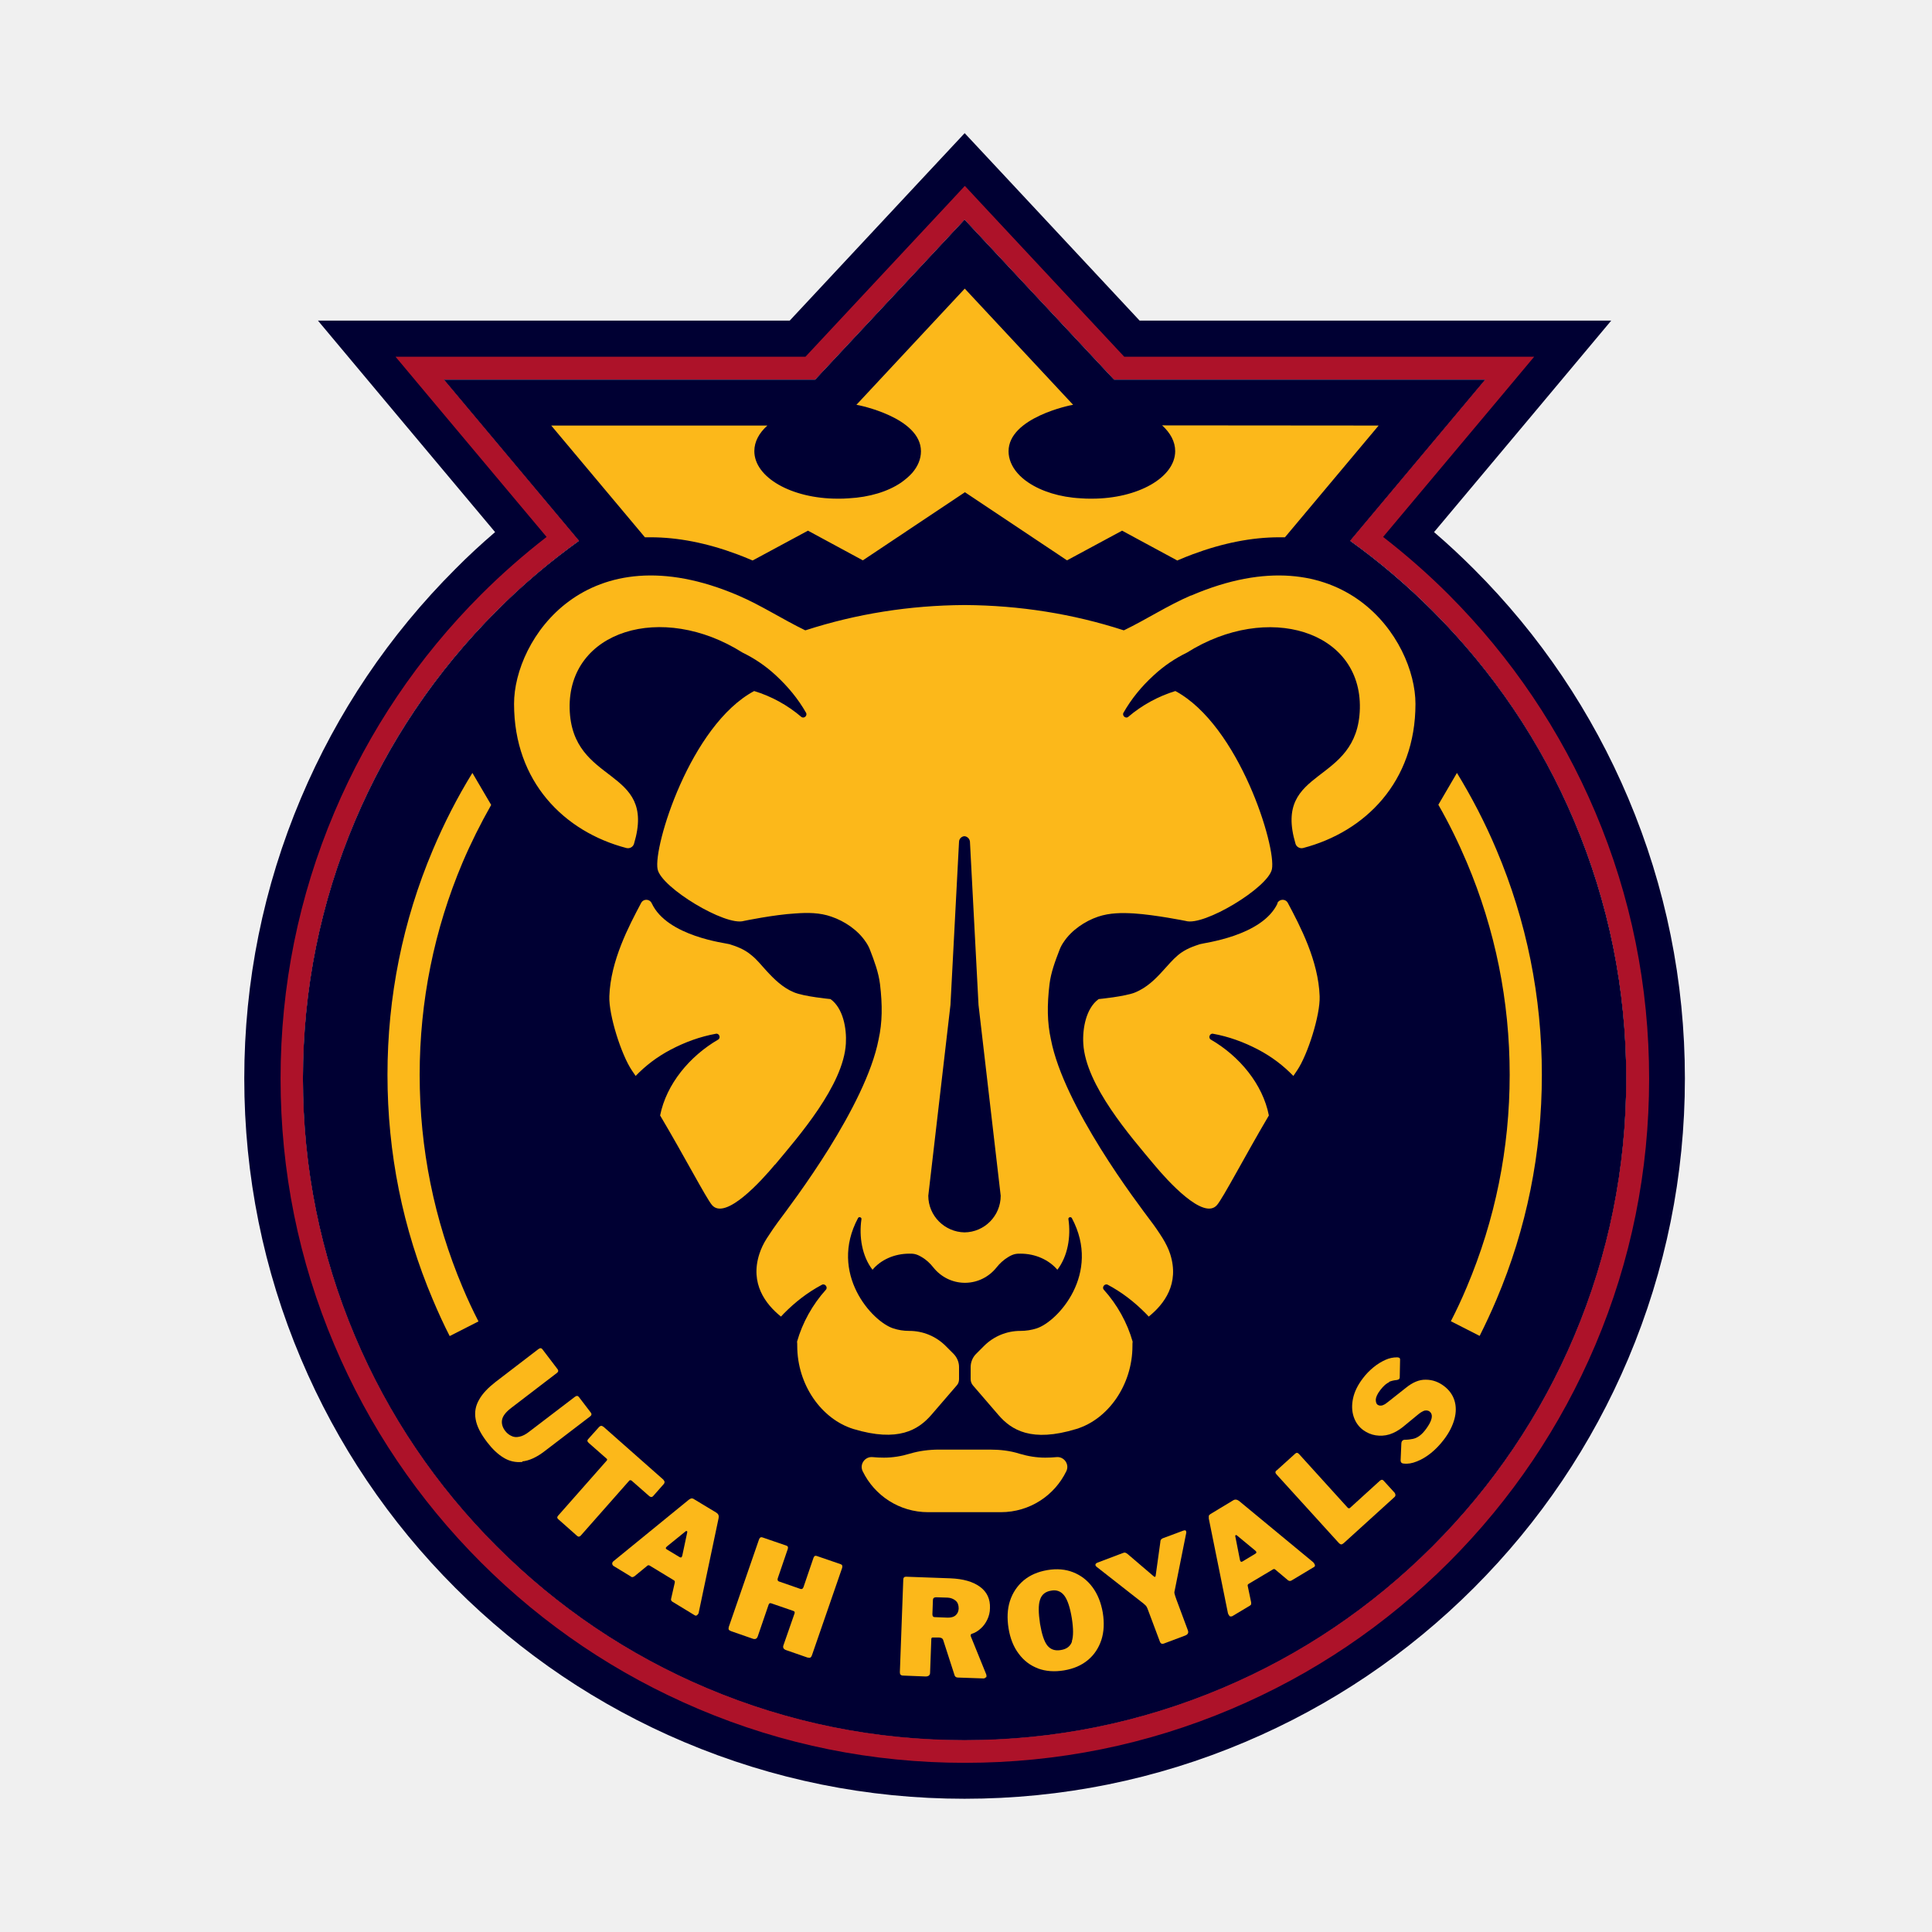
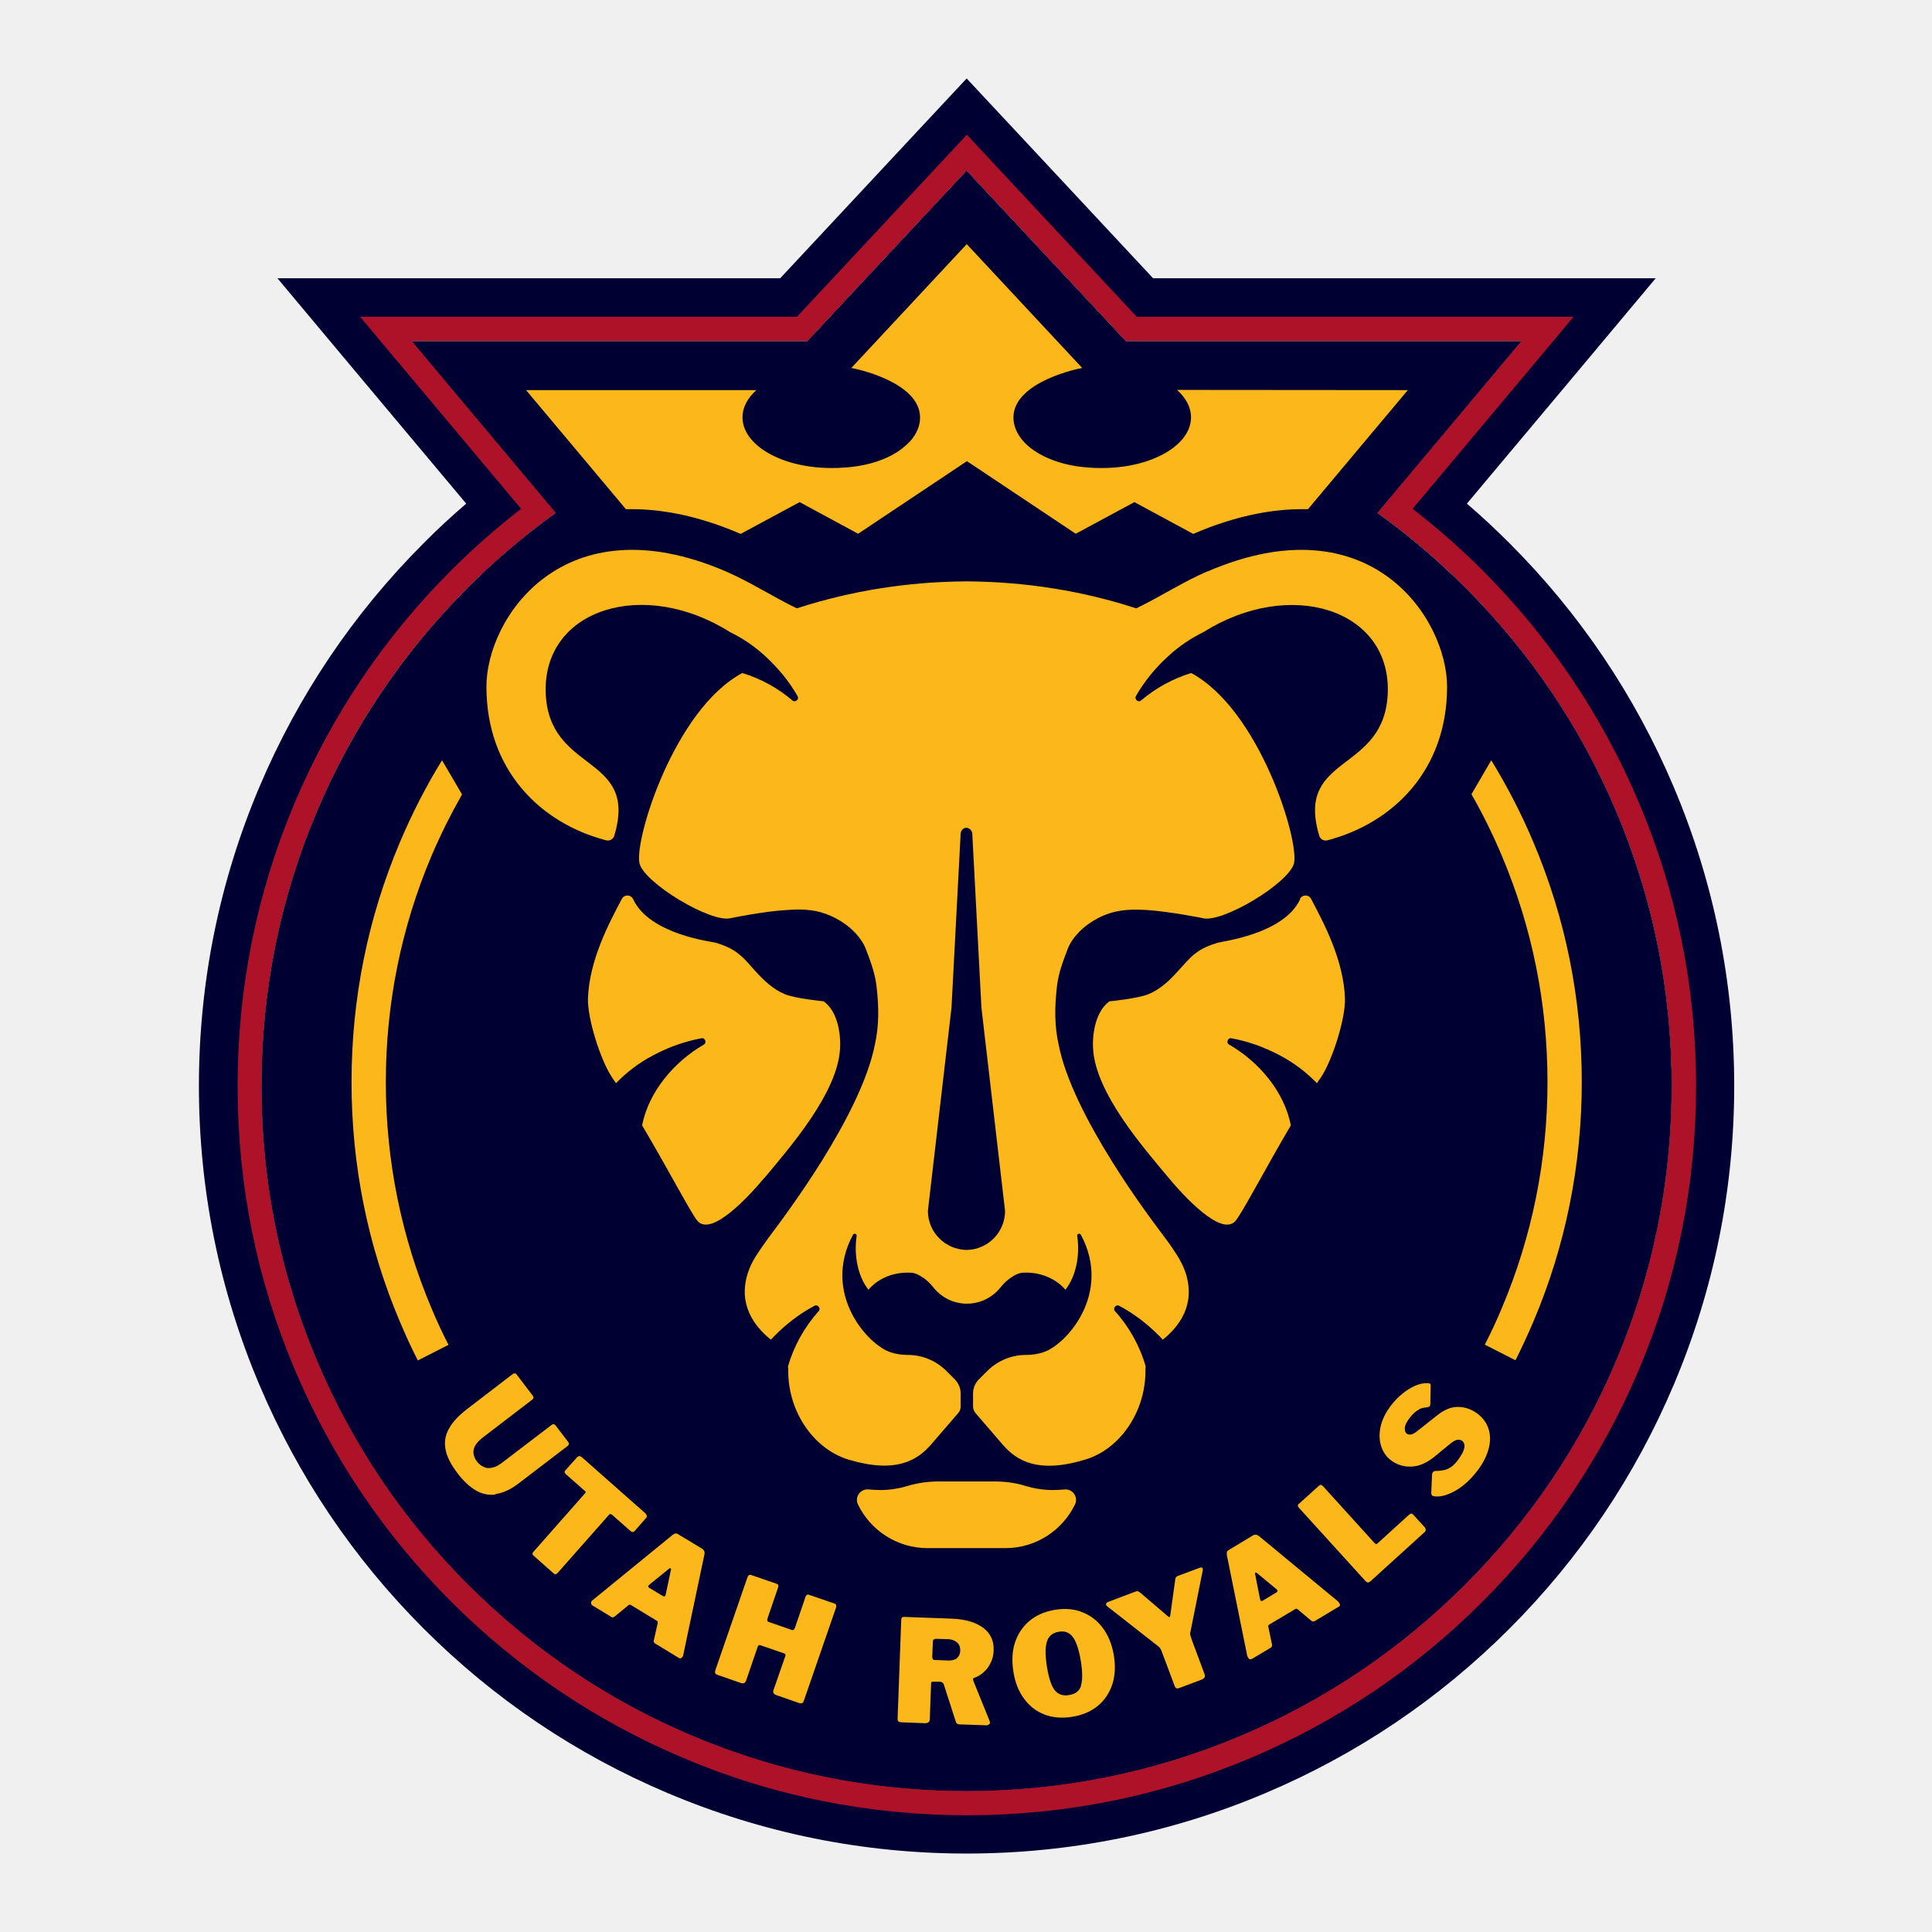
- <svg xmlns="http://www.w3.org/2000/svg" width="150" height="150" viewBox="-12 -12 174 174" fill="none">
+ <svg xmlns="http://www.w3.org/2000/svg" width="150" height="150" viewBox="-6.81 -6.64 163.27 163.27" fill="none">
  <g clip-path="url(#clip0_167_2492)">
    <path d="M129.778 61.942C126.783 54.841 122.484 48.481 117.009 43.007C114.691 40.688 112.227 38.595 109.603 36.711L121.775 22.188H88.333L74.872 7.777L61.412 22.188H27.969L40.142 36.711C37.517 38.595 35.038 40.688 32.735 43.007C27.261 48.481 22.962 54.857 19.967 61.942C16.859 69.284 15.281 77.093 15.281 85.144C15.281 93.195 16.859 100.988 19.967 108.346C22.962 115.447 27.261 121.807 32.735 127.281C38.209 132.756 44.586 137.055 51.67 140.049C59.013 143.157 66.822 144.735 74.872 144.735C82.923 144.735 90.716 143.157 98.074 140.049C105.175 137.055 111.535 132.756 117.009 127.281C122.484 121.807 126.783 115.43 129.778 108.346C132.885 101.004 134.463 93.195 134.463 85.144C134.463 77.093 132.885 69.3 129.778 61.942Z" fill="#000033" />
    <path d="M74.872 0L71.008 4.138L59.125 16.874H16.634L23.912 25.569L32.59 35.922C31.35 36.985 30.143 38.096 29 39.255C23.042 45.212 18.373 52.152 15.104 59.881C11.723 67.883 10 76.385 10 85.128C10 93.871 11.723 102.388 15.104 110.375C18.373 118.103 23.042 125.043 29 131C34.957 136.958 41.897 141.627 49.625 144.896C57.628 148.277 66.129 150 74.872 150C83.615 150 92.133 148.277 100.119 144.896C107.848 141.627 114.787 136.958 120.745 131C126.702 125.043 131.372 118.103 134.64 110.375C138.022 102.372 139.745 93.871 139.745 85.128C139.745 76.385 138.022 67.883 134.64 59.881C131.372 52.152 126.702 45.212 120.745 39.255C119.586 38.096 118.394 36.985 117.154 35.922L125.833 25.569L133.111 16.874H90.635L78.753 4.138L74.888 0L74.872 0ZM74.872 7.761L88.333 22.172H121.775L109.603 36.695C112.227 38.579 114.707 40.672 117.009 42.991C122.484 48.465 126.783 54.841 129.778 61.926C132.885 69.268 134.463 77.077 134.463 85.128C134.463 93.178 132.885 100.971 129.778 108.33C126.783 115.43 122.484 121.79 117.009 127.265C111.535 132.739 105.159 137.038 98.074 140.033C90.732 143.141 82.923 144.719 74.872 144.719C66.822 144.719 59.029 143.141 51.67 140.033C44.57 137.038 38.209 132.739 32.735 127.265C27.261 121.79 22.962 115.414 19.967 108.33C16.859 100.988 15.281 93.178 15.281 85.128C15.281 77.077 16.859 69.284 19.967 61.926C22.962 54.825 27.261 48.465 32.735 42.991C35.054 40.672 37.517 38.579 40.142 36.695L27.969 22.172H61.411" fill="#000033" />
    <path d="M74.872 4.766L73.391 6.36L60.542 20.127H23.622L26.424 23.476L37.227 36.357C35.15 37.967 33.17 39.706 31.318 41.557C25.667 47.209 21.223 53.811 18.115 61.153C14.895 68.753 13.269 76.82 13.269 85.144C13.269 93.468 14.895 101.535 18.115 109.135C21.223 116.477 25.667 123.062 31.318 128.714C36.97 134.366 43.571 138.81 50.914 141.917C58.513 145.137 66.58 146.764 74.905 146.764C83.229 146.764 91.296 145.137 98.895 141.917C106.238 138.81 112.823 134.366 118.475 128.714C124.126 123.062 128.57 116.461 131.678 109.135C134.898 101.535 136.524 93.468 136.524 85.144C136.524 76.82 134.898 68.753 131.678 61.153C128.57 53.811 124.126 47.225 118.475 41.557C116.623 39.706 114.643 37.967 112.566 36.357L123.37 23.476L126.171 20.127H89.251L76.402 6.36L74.921 4.766H74.872ZM74.872 7.761L88.333 22.172H121.776L109.603 36.695C112.227 38.579 114.707 40.672 117.01 42.991C122.484 48.465 126.783 54.841 129.778 61.926C132.885 69.268 134.463 77.077 134.463 85.128C134.463 93.178 132.885 100.971 129.778 108.33C126.783 115.43 122.484 121.79 117.01 127.265C111.535 132.739 105.159 137.038 98.074 140.033C90.732 143.141 82.923 144.719 74.872 144.719C66.822 144.719 59.029 143.141 51.67 140.033C44.57 137.038 38.21 132.739 32.735 127.265C27.261 121.79 22.962 115.414 19.967 108.33C16.859 100.988 15.281 93.178 15.281 85.128C15.281 77.077 16.859 69.284 19.967 61.926C22.962 54.825 27.261 48.465 32.735 42.991C35.054 40.672 37.517 38.579 40.142 36.695L27.969 22.172H61.412" fill="#AD1229" />
    <path d="M126.863 84.806C126.863 91.826 125.495 98.637 122.774 105.045C122.291 106.188 121.775 107.283 121.26 108.314L118.668 106.993C119.167 106.027 119.65 104.997 120.101 103.918C122.661 97.864 123.965 91.423 123.965 84.79C123.965 78.156 122.661 71.715 120.101 65.661C119.344 63.874 118.491 62.135 117.541 60.477L119.215 57.611C120.552 59.8 121.759 62.119 122.774 64.534C125.495 70.959 126.863 77.769 126.863 84.806Z" fill="#FCB81A" />
    <path d="M32.236 60.493C31.286 62.167 30.416 63.906 29.66 65.677C27.1 71.731 25.796 78.172 25.796 84.806C25.796 91.439 27.1 97.864 29.66 103.934C30.111 105.013 30.594 106.043 31.093 107.009L28.5 108.33C27.969 107.299 27.47 106.204 26.987 105.061C24.266 98.653 22.897 91.826 22.897 84.806C22.897 77.785 24.266 70.959 26.987 64.534C28.001 62.135 29.193 59.8 30.545 57.611" fill="#FCB81A" />
    <path d="M57.805 92.888C59.898 90.377 63.972 85.74 64.181 81.988C64.261 80.635 63.94 78.8 62.796 77.979C62.796 77.979 60.397 77.753 59.495 77.367C58.497 76.948 57.74 76.207 57.032 75.435C56.581 74.952 56.179 74.42 55.663 74.018C55.003 73.454 54.246 73.213 53.699 73.036C53.393 72.939 48.08 72.343 46.695 69.348C46.502 68.946 45.954 68.93 45.745 69.316C44.634 71.409 42.992 74.517 42.879 77.721C42.815 79.412 43.958 83.002 44.908 84.403C45.02 84.564 45.133 84.741 45.246 84.902C46.131 83.984 47.178 83.179 48.402 82.535C49.722 81.843 51.058 81.36 52.475 81.102C52.781 81.038 52.942 81.489 52.669 81.634C50.124 83.115 48.015 85.627 47.452 88.461C49.642 92.148 51.574 95.867 52.121 96.527C53.329 97.944 56.597 94.322 57.789 92.888" fill="#FCB81A" />
    <path d="M103.066 69.348C101.681 72.327 96.368 72.923 96.062 73.036C95.53 73.213 94.773 73.454 94.097 74.018C93.598 74.436 93.18 74.952 92.729 75.435C92.02 76.224 91.263 76.948 90.265 77.367C89.347 77.753 86.948 77.979 86.948 77.979C85.805 78.8 85.483 80.651 85.564 81.988C85.773 85.74 89.847 90.377 91.94 92.888C93.131 94.322 96.4 97.944 97.607 96.527C98.171 95.867 100.103 92.148 102.277 88.461C101.729 85.643 99.62 83.115 97.06 81.634C96.786 81.489 96.947 81.038 97.253 81.102C98.67 81.36 100.006 81.843 101.327 82.535C102.55 83.179 103.597 83.984 104.483 84.902C104.595 84.725 104.708 84.564 104.821 84.403C105.771 83.002 106.914 79.412 106.85 77.721C106.737 74.517 105.094 71.409 103.983 69.316C103.774 68.93 103.227 68.946 103.034 69.348" fill="#FCB81A" />
    <path d="M74.872 98.991C73.069 98.959 71.604 97.494 71.604 95.69L73.6 78.51L74.373 63.794C74.389 63.536 74.599 63.327 74.856 63.31C75.114 63.327 75.323 63.536 75.355 63.794L76.128 78.51L78.125 95.69C78.125 97.494 76.676 98.975 74.856 98.991M95.24 41.638C93.18 42.524 91.263 43.779 89.235 44.762C89.219 44.762 89.202 44.762 89.186 44.762C84.614 43.28 79.832 42.524 74.921 42.491C74.921 42.491 74.888 42.491 74.872 42.491C74.856 42.491 74.84 42.491 74.824 42.491C69.913 42.524 65.131 43.28 60.558 44.762C60.542 44.762 60.526 44.762 60.51 44.762C58.481 43.779 56.565 42.524 54.504 41.638C40.786 35.745 34.281 45.631 34.297 51.395C34.297 58.416 38.821 62.908 44.408 64.373C44.715 64.454 45.02 64.276 45.101 63.987C47.194 57.031 39.481 58.786 39.304 51.814C39.143 44.794 47.613 42.185 54.874 46.774C55.937 47.29 56.952 47.966 57.885 48.835C58.964 49.834 59.882 50.945 60.59 52.184C60.751 52.458 60.397 52.764 60.156 52.555C58.932 51.508 57.467 50.703 55.921 50.236C50.173 53.312 46.808 64.276 47.226 66.289C47.564 67.948 53.361 71.442 54.987 70.942C54.987 70.942 57.692 70.379 59.64 70.266C60.735 70.186 61.83 70.186 62.877 70.556C64.068 70.959 65.276 71.78 65.968 72.826C66.129 73.052 66.258 73.293 66.355 73.551C66.741 74.549 67.127 75.58 67.256 76.642C67.482 78.542 67.466 80.088 67.127 81.618C66.548 84.612 64.616 88.284 62.667 91.423C60.719 94.547 58.739 97.155 58.079 98.041C57.853 98.347 57.402 98.991 57.064 99.522C56.774 99.973 56.549 100.44 56.388 100.939C55.535 103.596 56.935 105.448 58.336 106.575C58.417 106.494 58.497 106.398 58.578 106.317C59.624 105.254 60.751 104.385 62.023 103.709C62.297 103.564 62.587 103.934 62.378 104.16C61.186 105.48 60.268 107.122 59.785 108.829C59.801 108.942 59.801 109.07 59.801 109.183V109.215C59.801 112.725 61.991 115.817 64.873 116.702C68.883 117.91 70.702 116.783 71.877 115.43L74.18 112.758C74.309 112.613 74.373 112.419 74.373 112.21V111.115C74.373 110.681 74.196 110.262 73.89 109.94L73.165 109.215C72.296 108.346 71.121 107.863 69.897 107.863H69.881C69.366 107.863 68.883 107.782 68.448 107.637C66.548 107.026 62.603 102.694 65.276 97.703C65.356 97.542 65.63 97.638 65.582 97.816C65.356 99.361 65.63 101.132 66.58 102.356C67.321 101.471 68.528 100.907 69.897 100.907C70.235 100.907 70.509 100.907 71.008 101.213C71.427 101.454 71.781 101.793 72.071 102.163C72.731 102.984 73.729 103.515 74.856 103.532H74.904H74.953C76.08 103.515 77.078 102.984 77.738 102.163C78.028 101.793 78.398 101.454 78.801 101.213C79.3 100.907 79.574 100.907 79.912 100.907C81.281 100.907 82.488 101.487 83.229 102.356C84.179 101.116 84.453 99.361 84.227 97.816C84.179 97.638 84.436 97.542 84.533 97.703C87.206 102.71 83.261 107.026 81.361 107.637C80.91 107.782 80.427 107.863 79.912 107.863H79.896C78.672 107.863 77.497 108.346 76.627 109.215L75.903 109.94C75.597 110.246 75.42 110.681 75.42 111.115V112.21C75.42 112.403 75.484 112.597 75.613 112.758L77.915 115.43C79.091 116.799 80.91 117.926 84.919 116.702C87.802 115.833 89.991 112.725 89.991 109.215V109.183C89.991 109.07 89.991 108.942 90.007 108.829C89.525 107.122 88.607 105.48 87.415 104.16C87.206 103.934 87.496 103.564 87.769 103.709C89.041 104.385 90.168 105.254 91.215 106.317C91.296 106.398 91.376 106.494 91.457 106.575C92.857 105.448 94.242 103.612 93.389 100.939C93.228 100.44 92.986 99.973 92.713 99.522C92.374 98.975 91.924 98.331 91.698 98.041C91.038 97.155 89.058 94.563 87.109 91.423C85.161 88.284 83.229 84.629 82.649 81.618C82.311 80.088 82.295 78.542 82.52 76.642C82.649 75.58 83.036 74.549 83.422 73.551C83.519 73.293 83.647 73.052 83.808 72.826C84.501 71.78 85.708 70.959 86.9 70.556C87.963 70.202 89.041 70.202 90.136 70.266C92.085 70.395 94.79 70.942 94.79 70.942C96.416 71.442 102.196 67.948 102.55 66.289C102.969 64.293 99.604 53.328 93.856 50.236C92.326 50.703 90.845 51.508 89.621 52.555C89.396 52.764 89.025 52.458 89.186 52.184C89.895 50.945 90.796 49.834 91.891 48.835C92.825 47.966 93.84 47.29 94.902 46.774C102.164 42.202 110.633 44.794 110.472 51.814C110.295 58.77 102.599 57.015 104.676 63.987C104.756 64.276 105.078 64.454 105.368 64.373C110.955 62.908 115.48 58.416 115.48 51.395C115.48 45.631 108.991 35.745 95.273 41.638" fill="#FCB81A" />
    <path d="M83.165 119.23C82.826 119.263 82.488 119.279 82.134 119.279C81.345 119.279 80.572 119.15 79.815 118.924C78.962 118.651 78.06 118.554 77.159 118.554H72.586C71.684 118.554 70.783 118.667 69.929 118.924C69.189 119.15 68.4 119.279 67.611 119.279C67.272 119.279 66.918 119.263 66.58 119.23C65.904 119.166 65.389 119.874 65.695 120.502C66.757 122.692 68.995 124.19 71.588 124.19H78.141C80.733 124.19 82.971 122.692 84.034 120.502C84.34 119.89 83.841 119.166 83.148 119.23" fill="#FCB81A" />
    <path d="M35.054 119.665C34.442 119.73 33.862 119.601 33.347 119.279C32.816 118.957 32.333 118.49 31.866 117.878C31.286 117.121 30.932 116.429 30.835 115.801C30.722 115.173 30.835 114.593 31.157 114.046C31.463 113.498 31.962 112.983 32.622 112.468L36.487 109.505C36.632 109.392 36.744 109.392 36.841 109.505L38.226 111.325C38.306 111.437 38.29 111.55 38.161 111.647L34.039 114.803C33.556 115.173 33.282 115.527 33.218 115.865C33.154 116.203 33.25 116.541 33.492 116.863C33.637 117.057 33.83 117.218 34.039 117.314C34.249 117.427 34.49 117.459 34.764 117.395C35.038 117.347 35.36 117.186 35.698 116.912L39.771 113.804C39.916 113.692 40.029 113.692 40.126 113.804L41.221 115.237C41.301 115.35 41.285 115.463 41.156 115.559L37.066 118.683C36.342 119.246 35.666 119.552 35.038 119.617" fill="#FCB81A" />
    <path d="M41.961 116.509C41.961 116.509 42.074 116.413 42.138 116.413C42.203 116.413 42.283 116.445 42.364 116.509L47.741 121.259C47.741 121.259 47.854 121.404 47.854 121.468C47.854 121.533 47.822 121.613 47.774 121.662L46.824 122.74C46.727 122.853 46.598 122.853 46.469 122.74L44.875 121.34C44.875 121.34 44.747 121.275 44.682 121.34L40.319 126.283C40.206 126.412 40.093 126.428 39.981 126.331L38.274 124.818C38.161 124.721 38.161 124.608 38.274 124.496L42.621 119.569C42.702 119.488 42.702 119.407 42.621 119.359L41.027 117.958C40.882 117.83 40.866 117.717 40.979 117.604" fill="#FCB81A" />
    <path d="M49.239 128.247C49.336 128.312 49.416 128.247 49.448 128.102L49.899 125.977C49.899 125.977 49.899 125.912 49.867 125.896C49.835 125.88 49.803 125.896 49.77 125.896L48.08 127.265C47.935 127.378 47.935 127.474 48.047 127.539L49.223 128.247H49.239ZM43.137 128.811C43.137 128.714 43.201 128.634 43.314 128.553L50.044 123.062C50.125 122.998 50.205 122.966 50.27 122.95C50.334 122.95 50.414 122.95 50.495 123.014L52.524 124.238C52.701 124.351 52.765 124.512 52.717 124.737L50.93 133.222C50.93 133.303 50.865 133.383 50.801 133.448C50.736 133.512 50.656 133.528 50.575 133.48L48.563 132.256C48.45 132.192 48.402 132.079 48.45 131.95L48.772 130.533C48.772 130.533 48.772 130.453 48.772 130.421C48.772 130.389 48.74 130.356 48.691 130.324L46.518 129.004C46.437 128.956 46.357 128.956 46.292 129.02L45.133 129.97C45.133 129.97 45.053 130.018 44.988 130.034C44.924 130.05 44.859 130.034 44.795 129.97L43.233 129.02C43.233 129.02 43.12 128.907 43.137 128.811Z" fill="#FCB81A" />
    <path d="M57.467 132.401C57.338 132.353 57.274 132.401 57.225 132.514L56.243 135.38C56.163 135.605 56.002 135.67 55.76 135.573L53.86 134.913C53.731 134.865 53.667 134.816 53.635 134.768C53.602 134.704 53.619 134.623 53.635 134.527L56.356 126.653C56.42 126.476 56.517 126.412 56.662 126.46L58.819 127.201C58.964 127.249 58.996 127.345 58.948 127.506L58.046 130.147C57.998 130.292 58.046 130.405 58.175 130.437L60.075 131.097C60.22 131.145 60.301 131.097 60.365 130.936L61.267 128.295C61.331 128.134 61.412 128.086 61.556 128.134L63.714 128.875C63.859 128.923 63.891 129.036 63.843 129.213L61.122 137.087C61.09 137.183 61.041 137.248 60.993 137.28C60.929 137.312 60.848 137.312 60.719 137.28L58.819 136.62C58.562 136.539 58.481 136.378 58.562 136.169L59.56 133.303C59.592 133.19 59.56 133.11 59.431 133.078" fill="#FCB81A" />
    <path d="M74.067 133.48C74.244 133.319 74.325 133.126 74.341 132.868C74.341 132.562 74.26 132.321 74.067 132.16C73.874 131.999 73.632 131.902 73.359 131.886L72.312 131.854C72.135 131.854 72.038 131.918 72.022 132.079L71.974 133.383C71.974 133.544 72.038 133.641 72.167 133.641L73.359 133.689C73.665 133.689 73.906 133.625 74.067 133.48ZM76.804 139.051C76.804 139.051 76.692 139.164 76.595 139.164L74.26 139.083C74.099 139.083 73.987 138.987 73.954 138.826L72.94 135.686C72.892 135.557 72.779 135.493 72.57 135.477H72.022C72.022 135.477 71.926 135.477 71.91 135.509C71.894 135.541 71.877 135.573 71.877 135.589L71.765 138.648C71.765 138.874 71.62 138.987 71.362 138.987L69.35 138.906C69.237 138.906 69.156 138.874 69.108 138.826C69.06 138.777 69.044 138.697 69.044 138.6L69.35 130.276C69.35 130.099 69.43 130.002 69.591 130.002L73.6 130.147C74.76 130.195 75.645 130.453 76.273 130.92C76.901 131.387 77.191 132.031 77.159 132.836C77.159 133.206 77.062 133.56 76.917 133.866C76.772 134.172 76.579 134.446 76.321 134.671C76.08 134.897 75.806 135.058 75.5 135.155C75.42 135.187 75.404 135.267 75.436 135.38L76.82 138.793C76.853 138.906 76.853 138.987 76.82 139.067" fill="#FCB81A" />
    <path d="M84.533 135.815C84.678 135.38 84.678 134.688 84.533 133.754C84.372 132.772 84.147 132.095 83.857 131.709C83.567 131.322 83.164 131.161 82.665 131.258C82.15 131.339 81.812 131.612 81.667 132.079C81.506 132.546 81.522 133.271 81.667 134.237C81.828 135.187 82.037 135.831 82.327 136.201C82.617 136.555 83.019 136.7 83.551 136.604C84.066 136.523 84.404 136.266 84.549 135.831M81.49 138.262C80.797 138.005 80.218 137.57 79.751 136.942C79.284 136.33 78.978 135.557 78.833 134.655C78.688 133.738 78.721 132.917 78.962 132.176C79.204 131.435 79.622 130.823 80.186 130.34C80.765 129.857 81.474 129.551 82.327 129.406C83.18 129.262 83.953 129.326 84.646 129.6C85.338 129.873 85.918 130.308 86.385 130.936C86.852 131.564 87.158 132.321 87.319 133.239C87.463 134.14 87.431 134.961 87.19 135.702C86.948 136.427 86.546 137.038 85.982 137.505C85.403 137.988 84.694 138.294 83.825 138.439C82.955 138.584 82.166 138.52 81.474 138.262" fill="#FCB81A" />
    <path d="M94.79 125.848C94.79 125.848 94.854 125.945 94.838 126.041L93.791 131.274C93.759 131.371 93.759 131.467 93.791 131.564C93.808 131.661 93.872 131.822 93.952 132.063L94.983 134.833C95.063 135.058 94.983 135.203 94.741 135.3L92.858 136.008C92.745 136.056 92.664 136.056 92.6 136.024C92.535 135.992 92.487 135.927 92.455 135.831L91.344 132.868C91.296 132.756 91.247 132.659 91.199 132.611C91.151 132.562 91.086 132.498 91.006 132.434L86.771 129.117C86.691 129.052 86.642 128.972 86.659 128.907C86.659 128.843 86.739 128.778 86.852 128.73L89.106 127.877C89.219 127.829 89.299 127.812 89.364 127.845C89.428 127.861 89.492 127.909 89.573 127.973L91.891 129.954C91.891 129.954 92.004 130.034 92.02 130.018C92.052 130.018 92.069 129.97 92.085 129.889L92.503 126.879C92.503 126.766 92.535 126.685 92.584 126.637C92.632 126.589 92.697 126.54 92.809 126.508L94.58 125.848C94.677 125.816 94.741 125.816 94.79 125.848Z" fill="#FCB81A" />
    <path d="M101.085 127.909C101.182 127.845 101.182 127.764 101.053 127.651L99.379 126.267C99.379 126.267 99.314 126.234 99.282 126.267C99.25 126.283 99.25 126.315 99.25 126.347L99.668 128.473C99.701 128.65 99.781 128.698 99.894 128.634L101.069 127.925L101.085 127.909ZM98.751 133.561C98.751 133.561 98.622 133.416 98.59 133.287L96.867 124.769C96.867 124.673 96.867 124.592 96.867 124.528C96.883 124.463 96.947 124.399 97.028 124.351L99.056 123.127C99.234 123.014 99.411 123.046 99.588 123.175L106.27 128.698C106.27 128.698 106.383 128.827 106.415 128.923C106.447 129.02 106.415 129.1 106.334 129.133L104.322 130.34C104.209 130.405 104.096 130.405 103.983 130.308L102.872 129.374C102.872 129.374 102.808 129.326 102.776 129.31C102.744 129.31 102.695 129.31 102.647 129.342L100.457 130.646C100.377 130.695 100.345 130.759 100.377 130.856L100.683 132.321C100.683 132.321 100.683 132.417 100.683 132.482C100.667 132.53 100.618 132.578 100.538 132.627L98.976 133.561C98.976 133.561 98.831 133.609 98.751 133.561Z" fill="#FCB81A" />
    <path d="M102.969 120.438L104.66 118.908C104.772 118.812 104.869 118.828 104.982 118.941L109.361 123.771C109.442 123.851 109.506 123.868 109.587 123.803L112.26 121.372C112.404 121.243 112.517 121.243 112.614 121.356L113.612 122.451C113.612 122.451 113.676 122.563 113.676 122.644C113.676 122.724 113.644 122.789 113.564 122.853L109.023 126.975C108.927 127.056 108.846 127.104 108.782 127.088C108.717 127.088 108.653 127.04 108.572 126.959L102.969 120.792C102.84 120.663 102.84 120.535 102.953 120.438" fill="#FCB81A" />
    <path d="M113.113 112.484C112.871 112.581 112.614 112.806 112.324 113.176C112.05 113.531 111.921 113.82 111.905 114.046C111.905 114.271 111.954 114.432 112.066 114.513C112.131 114.561 112.195 114.577 112.292 114.593C112.372 114.593 112.485 114.593 112.598 114.529C112.726 114.48 112.855 114.384 113.016 114.255L114.626 112.983C115.222 112.5 115.818 112.242 116.414 112.259C117.009 112.259 117.541 112.452 118.04 112.822C118.507 113.176 118.829 113.611 118.99 114.126C119.151 114.642 119.151 115.205 118.99 115.801C118.829 116.397 118.523 117.025 118.04 117.652C117.686 118.119 117.299 118.522 116.881 118.86C116.462 119.198 116.027 119.456 115.609 119.617C115.174 119.794 114.787 119.858 114.417 119.81C114.32 119.81 114.24 119.762 114.208 119.73C114.176 119.697 114.143 119.617 114.143 119.52L114.208 118.023C114.208 117.894 114.256 117.797 114.304 117.749C114.353 117.701 114.417 117.669 114.498 117.669C114.787 117.669 115.029 117.636 115.254 117.588C115.48 117.54 115.673 117.443 115.866 117.298C116.059 117.153 116.237 116.96 116.43 116.702C116.687 116.348 116.864 116.042 116.929 115.753C116.993 115.463 116.929 115.269 116.752 115.125C116.671 115.06 116.591 115.044 116.494 115.028C116.398 115.028 116.285 115.028 116.172 115.092C116.059 115.141 115.931 115.221 115.786 115.334L114.337 116.525C113.95 116.831 113.548 117.057 113.129 117.186C112.71 117.314 112.292 117.33 111.889 117.266C111.487 117.202 111.116 117.041 110.778 116.799C110.36 116.493 110.07 116.075 109.909 115.575C109.748 115.076 109.732 114.529 109.86 113.933C109.989 113.337 110.279 112.742 110.746 112.13C111.036 111.743 111.358 111.421 111.712 111.131C112.066 110.842 112.421 110.632 112.775 110.471C113.129 110.31 113.483 110.246 113.805 110.246C113.87 110.246 113.934 110.246 113.998 110.278C114.063 110.294 114.095 110.359 114.095 110.455L114.063 112.065C114.063 112.065 114.047 112.178 113.998 112.21C113.966 112.242 113.886 112.275 113.773 112.291C113.564 112.307 113.338 112.355 113.097 112.452" fill="#FCB81A" />
    <path d="M92.664 26.31C93.405 26.986 93.84 27.775 93.84 28.628C93.84 30.995 90.49 32.911 86.336 32.911C85.998 32.911 85.66 32.911 85.338 32.879C83.454 32.782 81.796 32.251 80.62 31.462C80.234 31.204 79.896 30.915 79.622 30.593C79.123 30.013 78.833 29.337 78.833 28.644C78.833 25.601 84.452 24.474 84.646 24.458L74.888 13.992L65.131 24.458C65.324 24.474 70.943 25.601 70.943 28.644C70.943 29.353 70.654 30.013 70.154 30.593C69.881 30.898 69.543 31.188 69.156 31.462C67.981 32.267 66.306 32.782 64.439 32.879C64.1 32.911 63.778 32.911 63.44 32.911C59.286 32.911 55.937 30.995 55.937 28.628C55.937 27.775 56.372 26.986 57.112 26.326H37.646L46.083 36.389C46.26 36.389 46.421 36.389 46.598 36.389C49.062 36.389 51.67 36.904 54.391 37.919C54.826 38.08 55.261 38.257 55.712 38.45C55.744 38.45 55.76 38.466 55.776 38.482L60.767 35.793L65.71 38.466L74.904 32.331L84.098 38.466L89.057 35.793L94.033 38.482C94.033 38.482 94.065 38.466 94.097 38.45C94.548 38.257 94.983 38.08 95.417 37.919C98.139 36.904 100.747 36.389 103.21 36.389C103.388 36.389 103.549 36.389 103.726 36.389L112.163 26.326" fill="#FCB81A" />
  </g>
  <defs>
    <clipPath id="clip0_167_2492">
      <rect width="150" height="150" fill="white" />
    </clipPath>
  </defs>
</svg>
